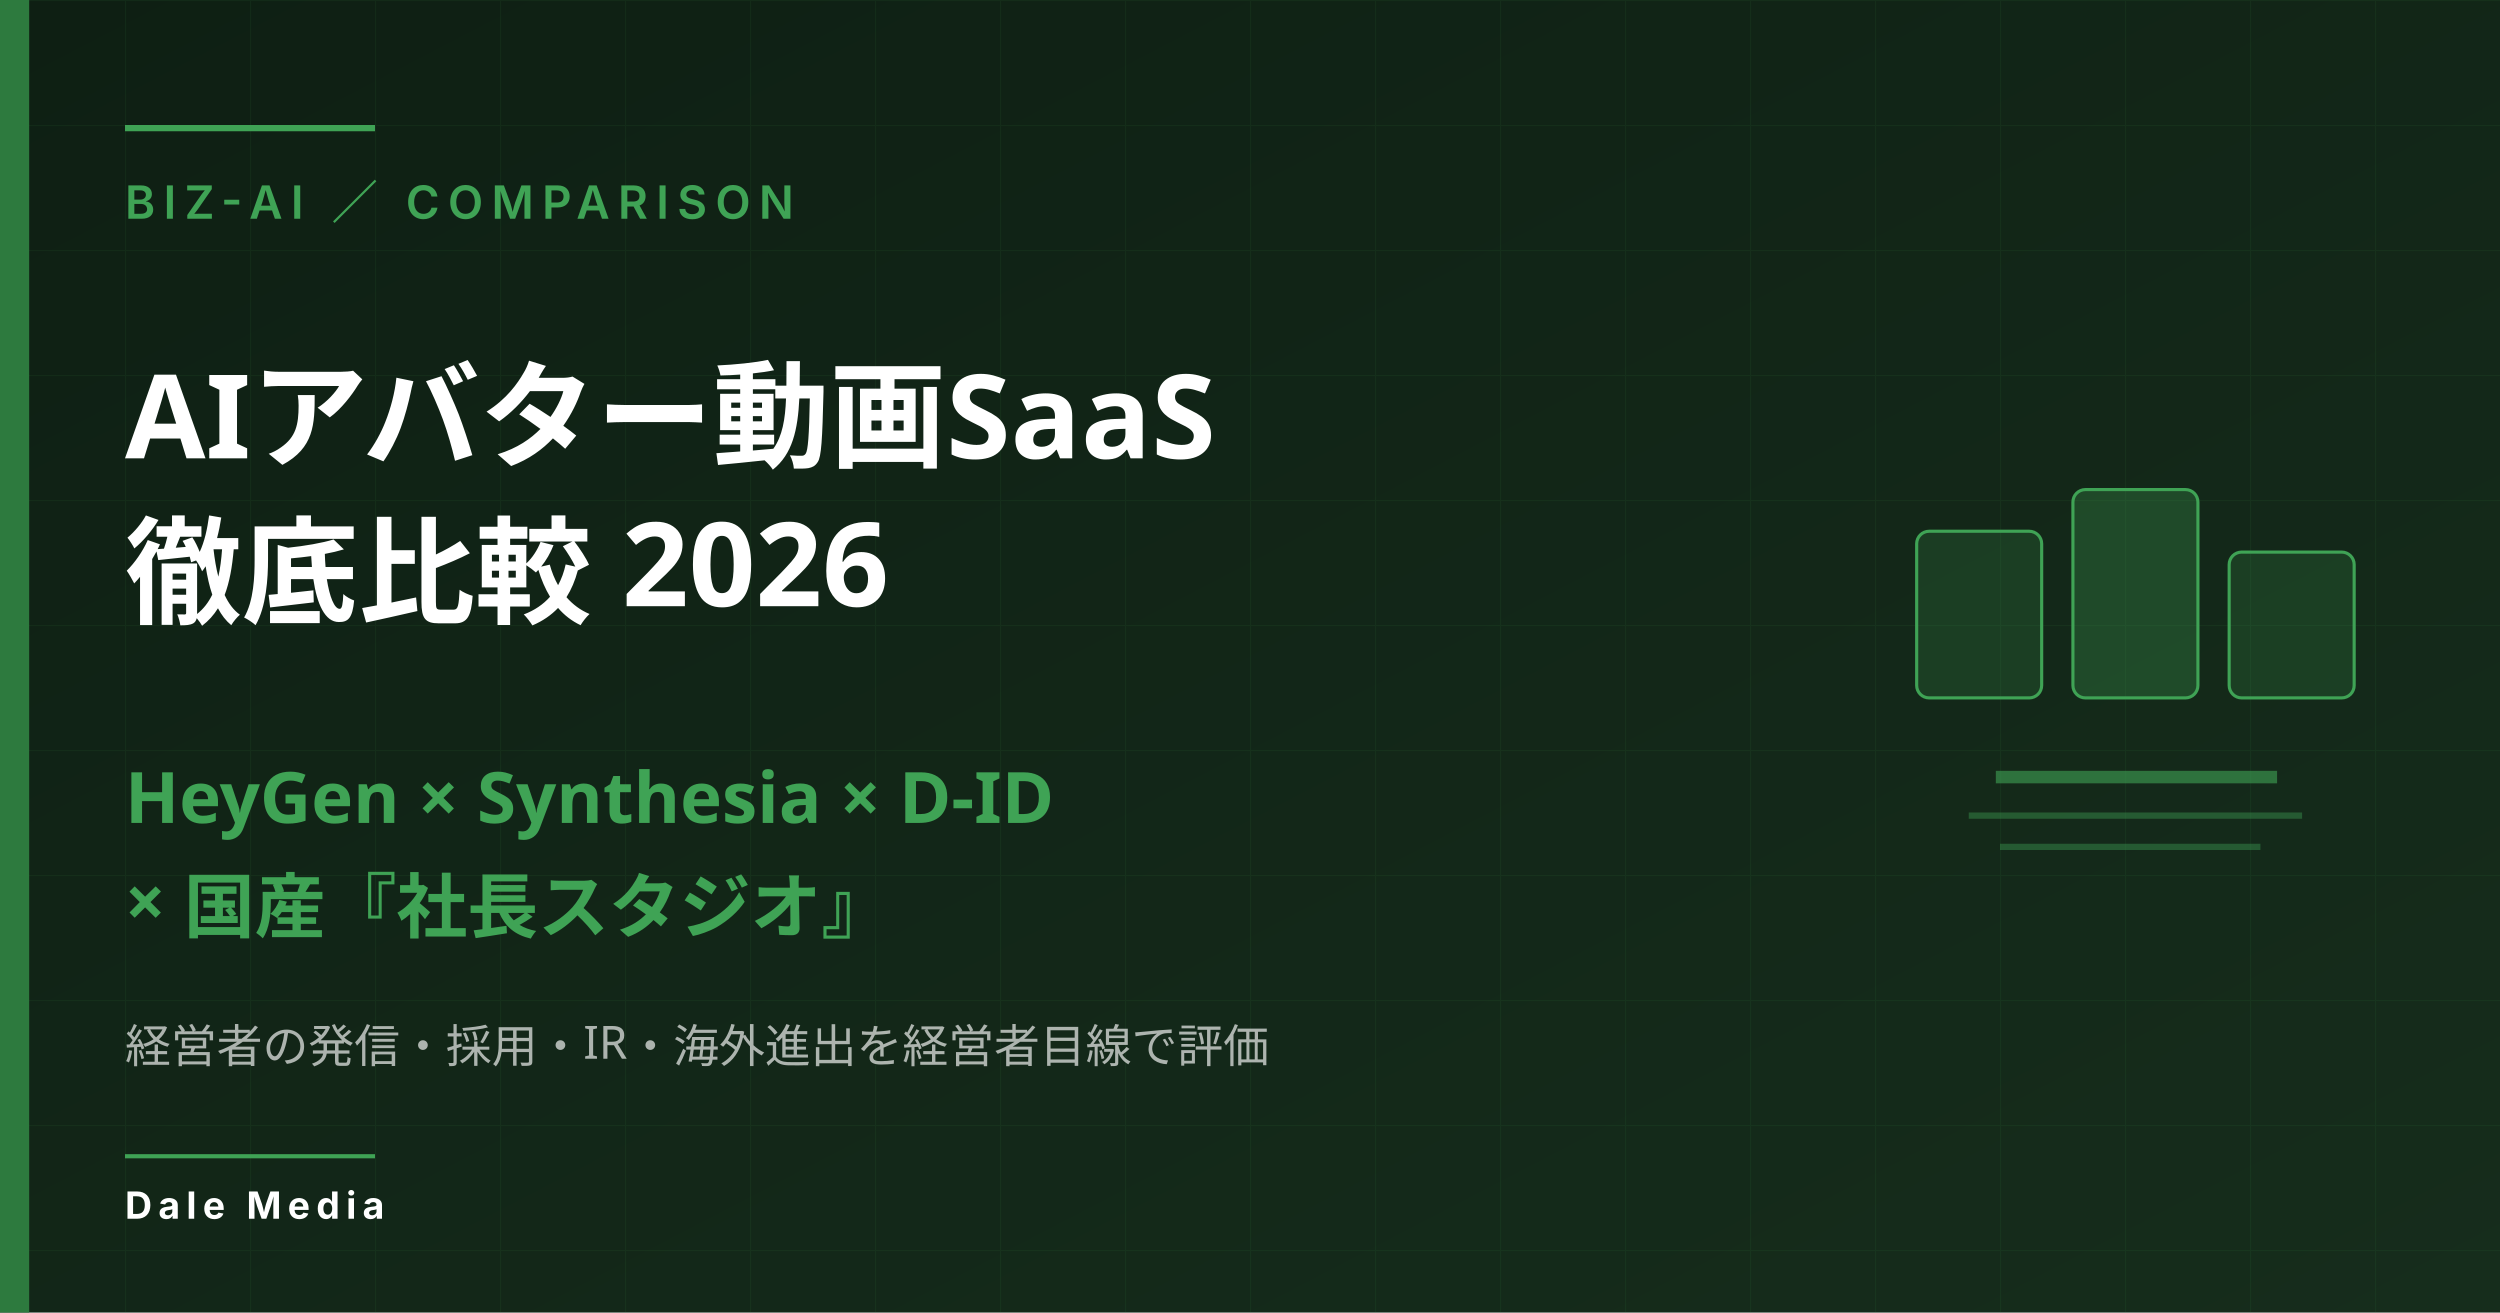
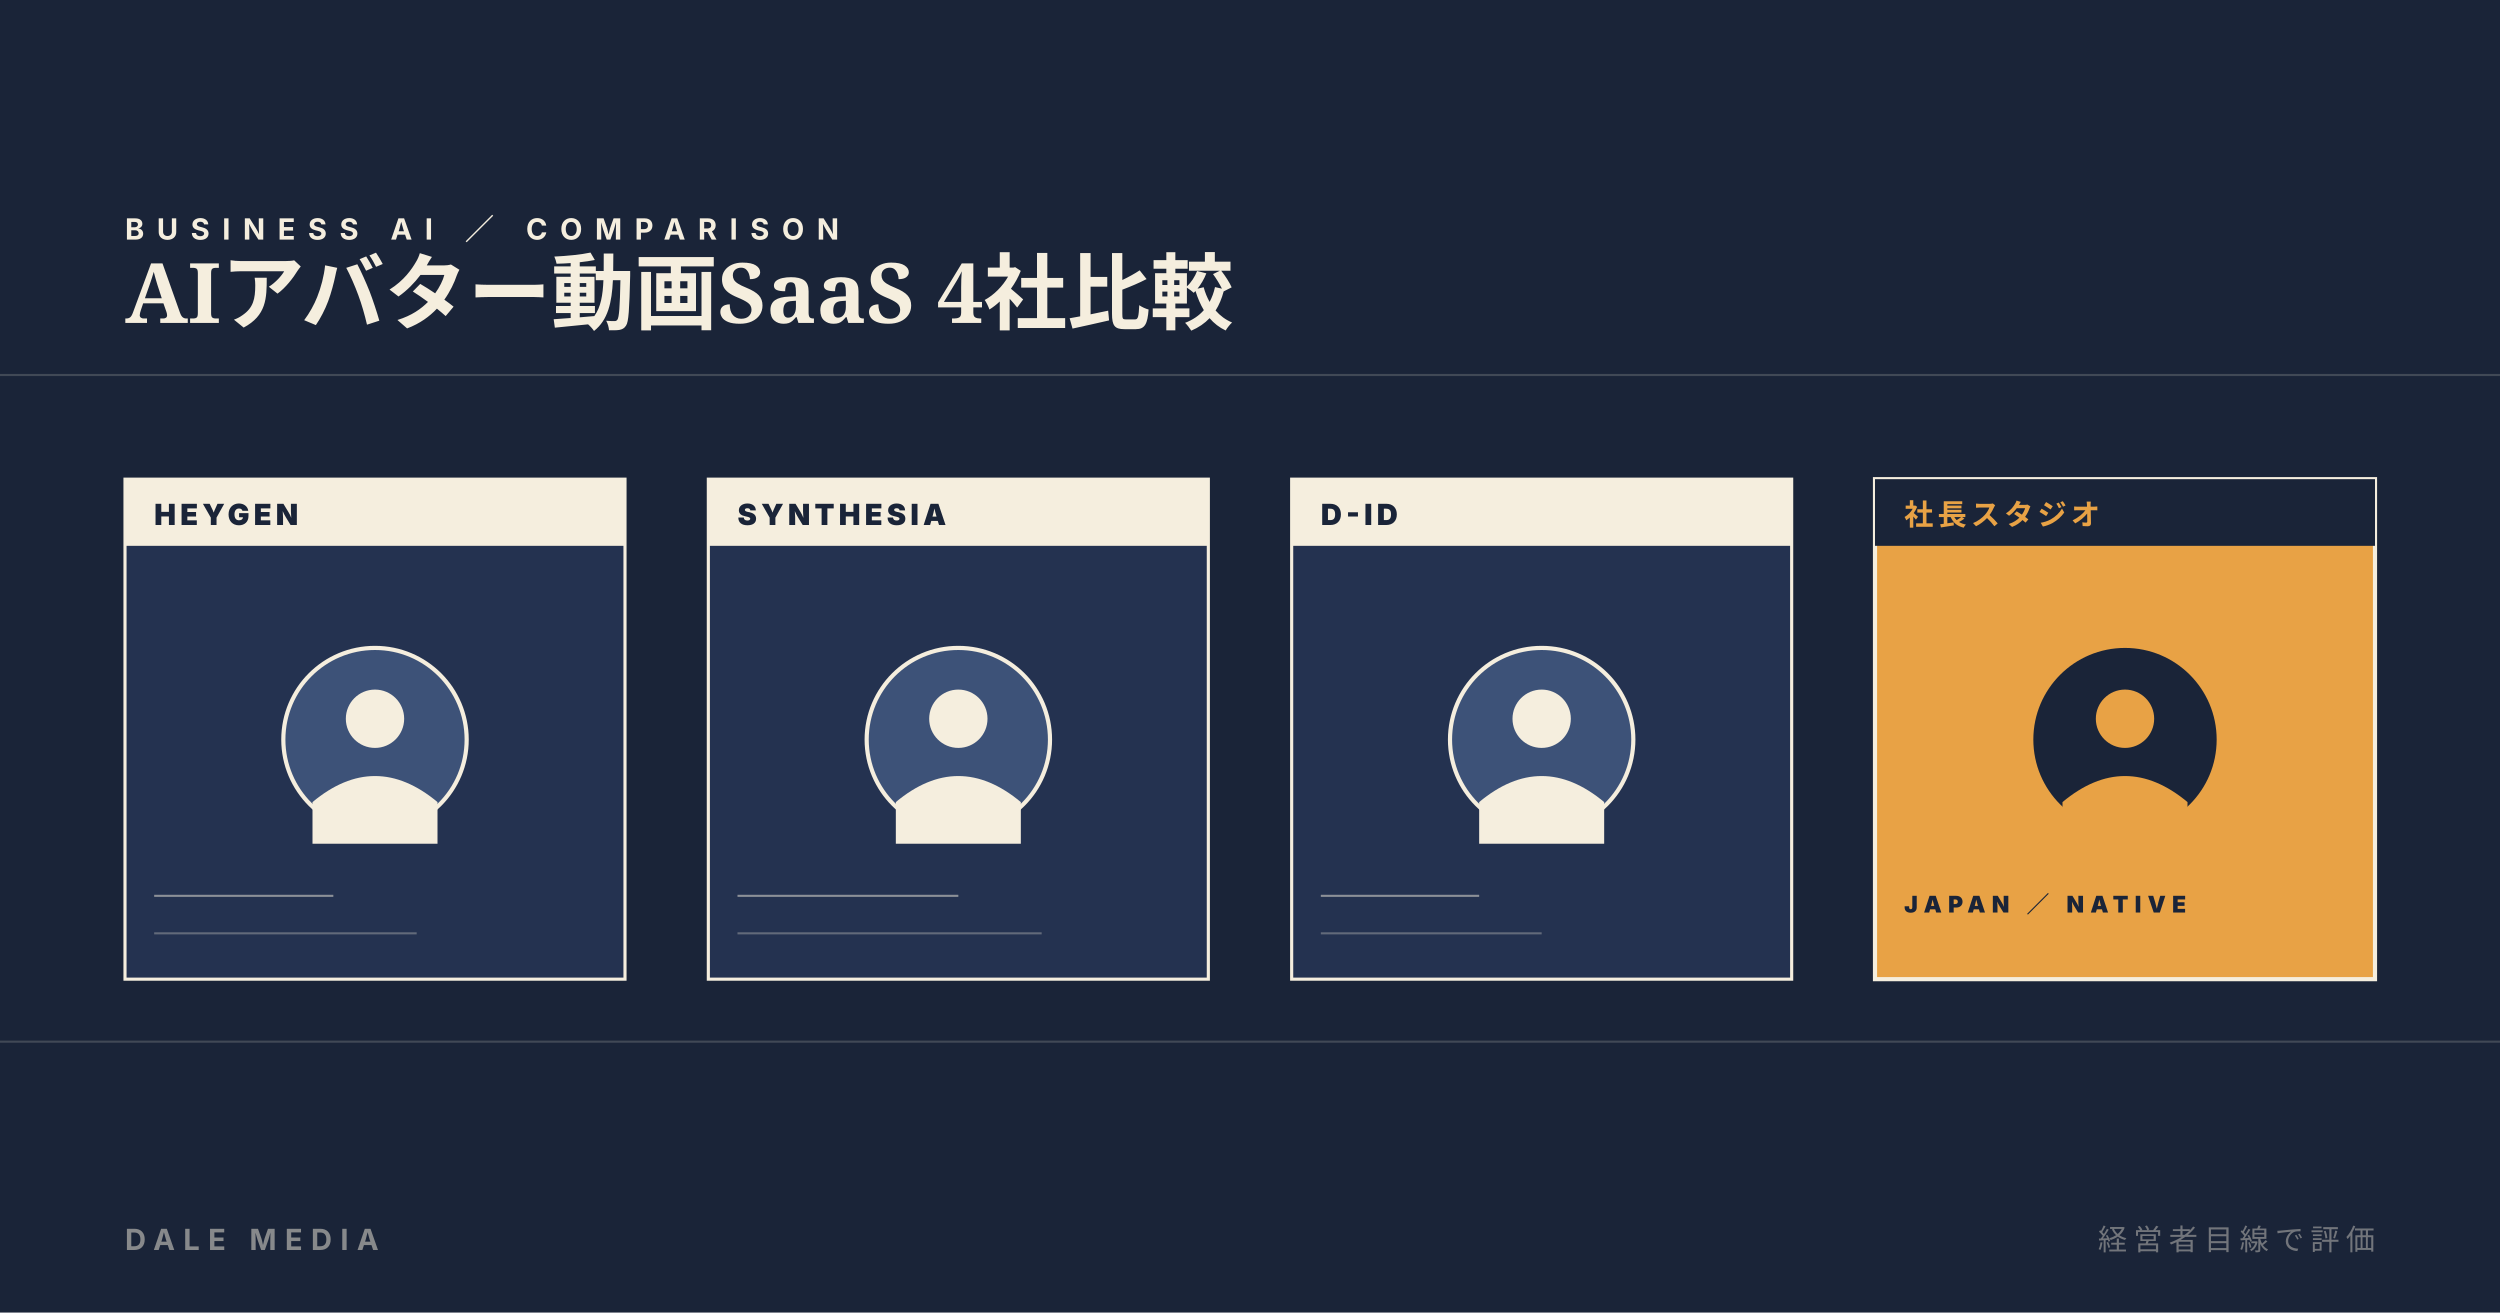
<svg xmlns="http://www.w3.org/2000/svg" viewBox="0 0 1200 630" preserveAspectRatio="xMidYMid slice">
-   <defs>
-     <linearGradient id="bg" x1="0" y1="0" x2="1" y2="1">
-       <stop offset="0%" stop-color="#0e1f13" />
-       <stop offset="100%" stop-color="#162d1c" />
-     </linearGradient>
-     <pattern id="grid" width="60" height="60" patternUnits="userSpaceOnUse">
-       <path d="M 60 0 L 0 0 0 60" fill="none" stroke="rgba(63,163,85,0.08)" stroke-width="1" />
-     </pattern>
-   </defs>
-   <rect width="1200" height="630" fill="url(#bg)" />
-   <rect width="1200" height="630" fill="url(#grid)" />
-   <rect x="0" y="0" width="14" height="630" fill="#2d7a3e" />
-   <rect x="60" y="60" width="120" height="3" fill="#3fa355" />
-   <text x="60" y="105" font-family="Inter, 'Noto Sans JP', sans-serif" font-size="22" font-weight="600" fill="#3fa355" letter-spacing="4">
-     BIZ-AI ／ COMPARISON
-   </text>
-   <text x="60" y="220" font-family="'Noto Sans JP', sans-serif" font-size="56" font-weight="900" fill="#ffffff">
-     AIアバター動画SaaS
-   </text>
-   <text x="60" y="295" font-family="'Noto Sans JP', sans-serif" font-size="56" font-weight="900" fill="#ffffff">
-     徹底比較 2026
-   </text>
-   <text x="60" y="395" font-family="'Noto Sans JP', sans-serif" font-size="34" font-weight="700" fill="#3fa355">
-     HeyGen × Synthesia × D-ID
-   </text>
-   <text x="60" y="445" font-family="'Noto Sans JP', sans-serif" font-size="34" font-weight="700" fill="#3fa355">
-     × 国産『社長スタジオ』
-   </text>
-   <text x="60" y="510" font-family="'Noto Sans JP', sans-serif" font-size="22" font-weight="500" fill="rgba(255,255,255,0.65)">
-     経営者の発信・採用・IR・海外進出を経営者目線で評価
-   </text>
-   <line x1="60" y1="555" x2="180" y2="555" stroke="#3fa355" stroke-width="2" />
-   <text x="60" y="585" font-family="Inter, 'Noto Sans JP', sans-serif" font-size="18" font-weight="700" fill="#ffffff" letter-spacing="3">
-     Dale Media
-   </text>
-   <g transform="translate(880, 215)">
-     <rect x="40" y="40" width="60" height="80" rx="6" fill="rgba(63,163,85,0.18)" stroke="#3fa355" stroke-width="1.5" />
-     <rect x="115" y="20" width="60" height="100" rx="6" fill="rgba(63,163,85,0.28)" stroke="#3fa355" stroke-width="1.5" />
-     <rect x="190" y="50" width="60" height="70" rx="6" fill="rgba(63,163,85,0.18)" stroke="#3fa355" stroke-width="1.5" />
-     <rect x="78" y="155" width="135" height="6" fill="#3fa355" opacity="0.6" />
-     <rect x="65" y="175" width="160" height="3" fill="#3fa355" opacity="0.4" />
-     <rect x="80" y="190" width="125" height="3" fill="#3fa355" opacity="0.4" />
+   <rect width="1200" height="630" fill="#1a2438" />
+   <line x1="0" y1="180" x2="1200" y2="180" stroke="rgba(245,238,222,0.18)" stroke-width="1" />
+   <line x1="0" y1="500" x2="1200" y2="500" stroke="rgba(245,238,222,0.18)" stroke-width="1" />
+   <text x="60" y="115" font-family="Inter, 'Noto Sans JP', sans-serif" font-size="14" font-weight="700" fill="#f5eede" letter-spacing="6">BUSINESS AI ／ COMPARISON</text>
+   <text x="60" y="155" font-family="'Noto Serif JP', serif" font-size="40" font-weight="900" fill="#f5eede">AIアバター動画SaaS 4社比較</text>
+   <g transform="translate(60, 230)">
+     <g>
+       <rect width="240" height="240" fill="#243250" stroke="#f5eede" stroke-width="1.5" />
+       <rect y="0" width="240" height="32" fill="#f5eede" />
+       <text x="14" y="22" font-family="Inter, sans-serif" font-size="14" font-weight="900" fill="#1a2438" letter-spacing="2">HEYGEN</text>
+       <circle cx="120" cy="125" r="44" fill="#3d5278" stroke="#f5eede" stroke-width="2" />
+       <circle cx="120" cy="115" r="14" fill="#f5eede" />
+       <path d="M 90 155 Q 120 130 150 155 L 150 175 L 90 175 Z" fill="#f5eede" />
+       <line x1="14" y1="200" x2="100" y2="200" stroke="rgba(245,238,222,0.5)" stroke-width="1" />
+       <line x1="14" y1="218" x2="140" y2="218" stroke="rgba(245,238,222,0.3)" stroke-width="1" />
+     </g>
+     <g transform="translate(280, 0)">
+       <rect width="240" height="240" fill="#243250" stroke="#f5eede" stroke-width="1.5" />
+       <rect y="0" width="240" height="32" fill="#f5eede" />
+       <text x="14" y="22" font-family="Inter, sans-serif" font-size="14" font-weight="900" fill="#1a2438" letter-spacing="2">SYNTHESIA</text>
+       <circle cx="120" cy="125" r="44" fill="#3d5278" stroke="#f5eede" stroke-width="2" />
+       <circle cx="120" cy="115" r="14" fill="#f5eede" />
+       <path d="M 90 155 Q 120 130 150 155 L 150 175 L 90 175 Z" fill="#f5eede" />
+       <line x1="14" y1="200" x2="120" y2="200" stroke="rgba(245,238,222,0.5)" stroke-width="1" />
+       <line x1="14" y1="218" x2="160" y2="218" stroke="rgba(245,238,222,0.3)" stroke-width="1" />
+     </g>
+     <g transform="translate(560, 0)">
+       <rect width="240" height="240" fill="#243250" stroke="#f5eede" stroke-width="1.5" />
+       <rect y="0" width="240" height="32" fill="#f5eede" />
+       <text x="14" y="22" font-family="Inter, sans-serif" font-size="14" font-weight="900" fill="#1a2438" letter-spacing="2">D-ID</text>
+       <circle cx="120" cy="125" r="44" fill="#3d5278" stroke="#f5eede" stroke-width="2" />
+       <circle cx="120" cy="115" r="14" fill="#f5eede" />
+       <path d="M 90 155 Q 120 130 150 155 L 150 175 L 90 175 Z" fill="#f5eede" />
+       <line x1="14" y1="200" x2="90" y2="200" stroke="rgba(245,238,222,0.5)" stroke-width="1" />
+       <line x1="14" y1="218" x2="120" y2="218" stroke="rgba(245,238,222,0.3)" stroke-width="1" />
+     </g>
+     <g transform="translate(840, 0)">
+       <rect width="240" height="240" fill="#e8a245" stroke="#f5eede" stroke-width="2" />
+       <rect y="0" width="240" height="32" fill="#1a2438" />
+       <text x="14" y="22" font-family="Inter, sans-serif" font-size="14" font-weight="900" fill="#e8a245" letter-spacing="2">社長スタジオ</text>
+       <circle cx="120" cy="125" r="44" fill="#1a2438" />
+       <circle cx="120" cy="115" r="14" fill="#e8a245" />
+       <path d="M 90 155 Q 120 130 150 155 L 150 175 L 90 175 Z" fill="#e8a245" />
+       <text x="14" y="208" font-family="Inter, sans-serif" font-size="11" font-weight="900" fill="#1a2438" letter-spacing="3">JAPAN ／ NATIVE</text>
+     </g>
  </g>
+   <text x="60" y="600" font-family="Inter, sans-serif" font-size="14" font-weight="700" fill="rgba(245,238,222,0.5)" letter-spacing="4">DALE MEDIA</text>
+   <text x="1140" y="600" font-family="Inter, sans-serif" font-size="14" font-weight="500" fill="rgba(245,238,222,0.4)" letter-spacing="3" text-anchor="end">経営者目線で評価</text>
</svg>
